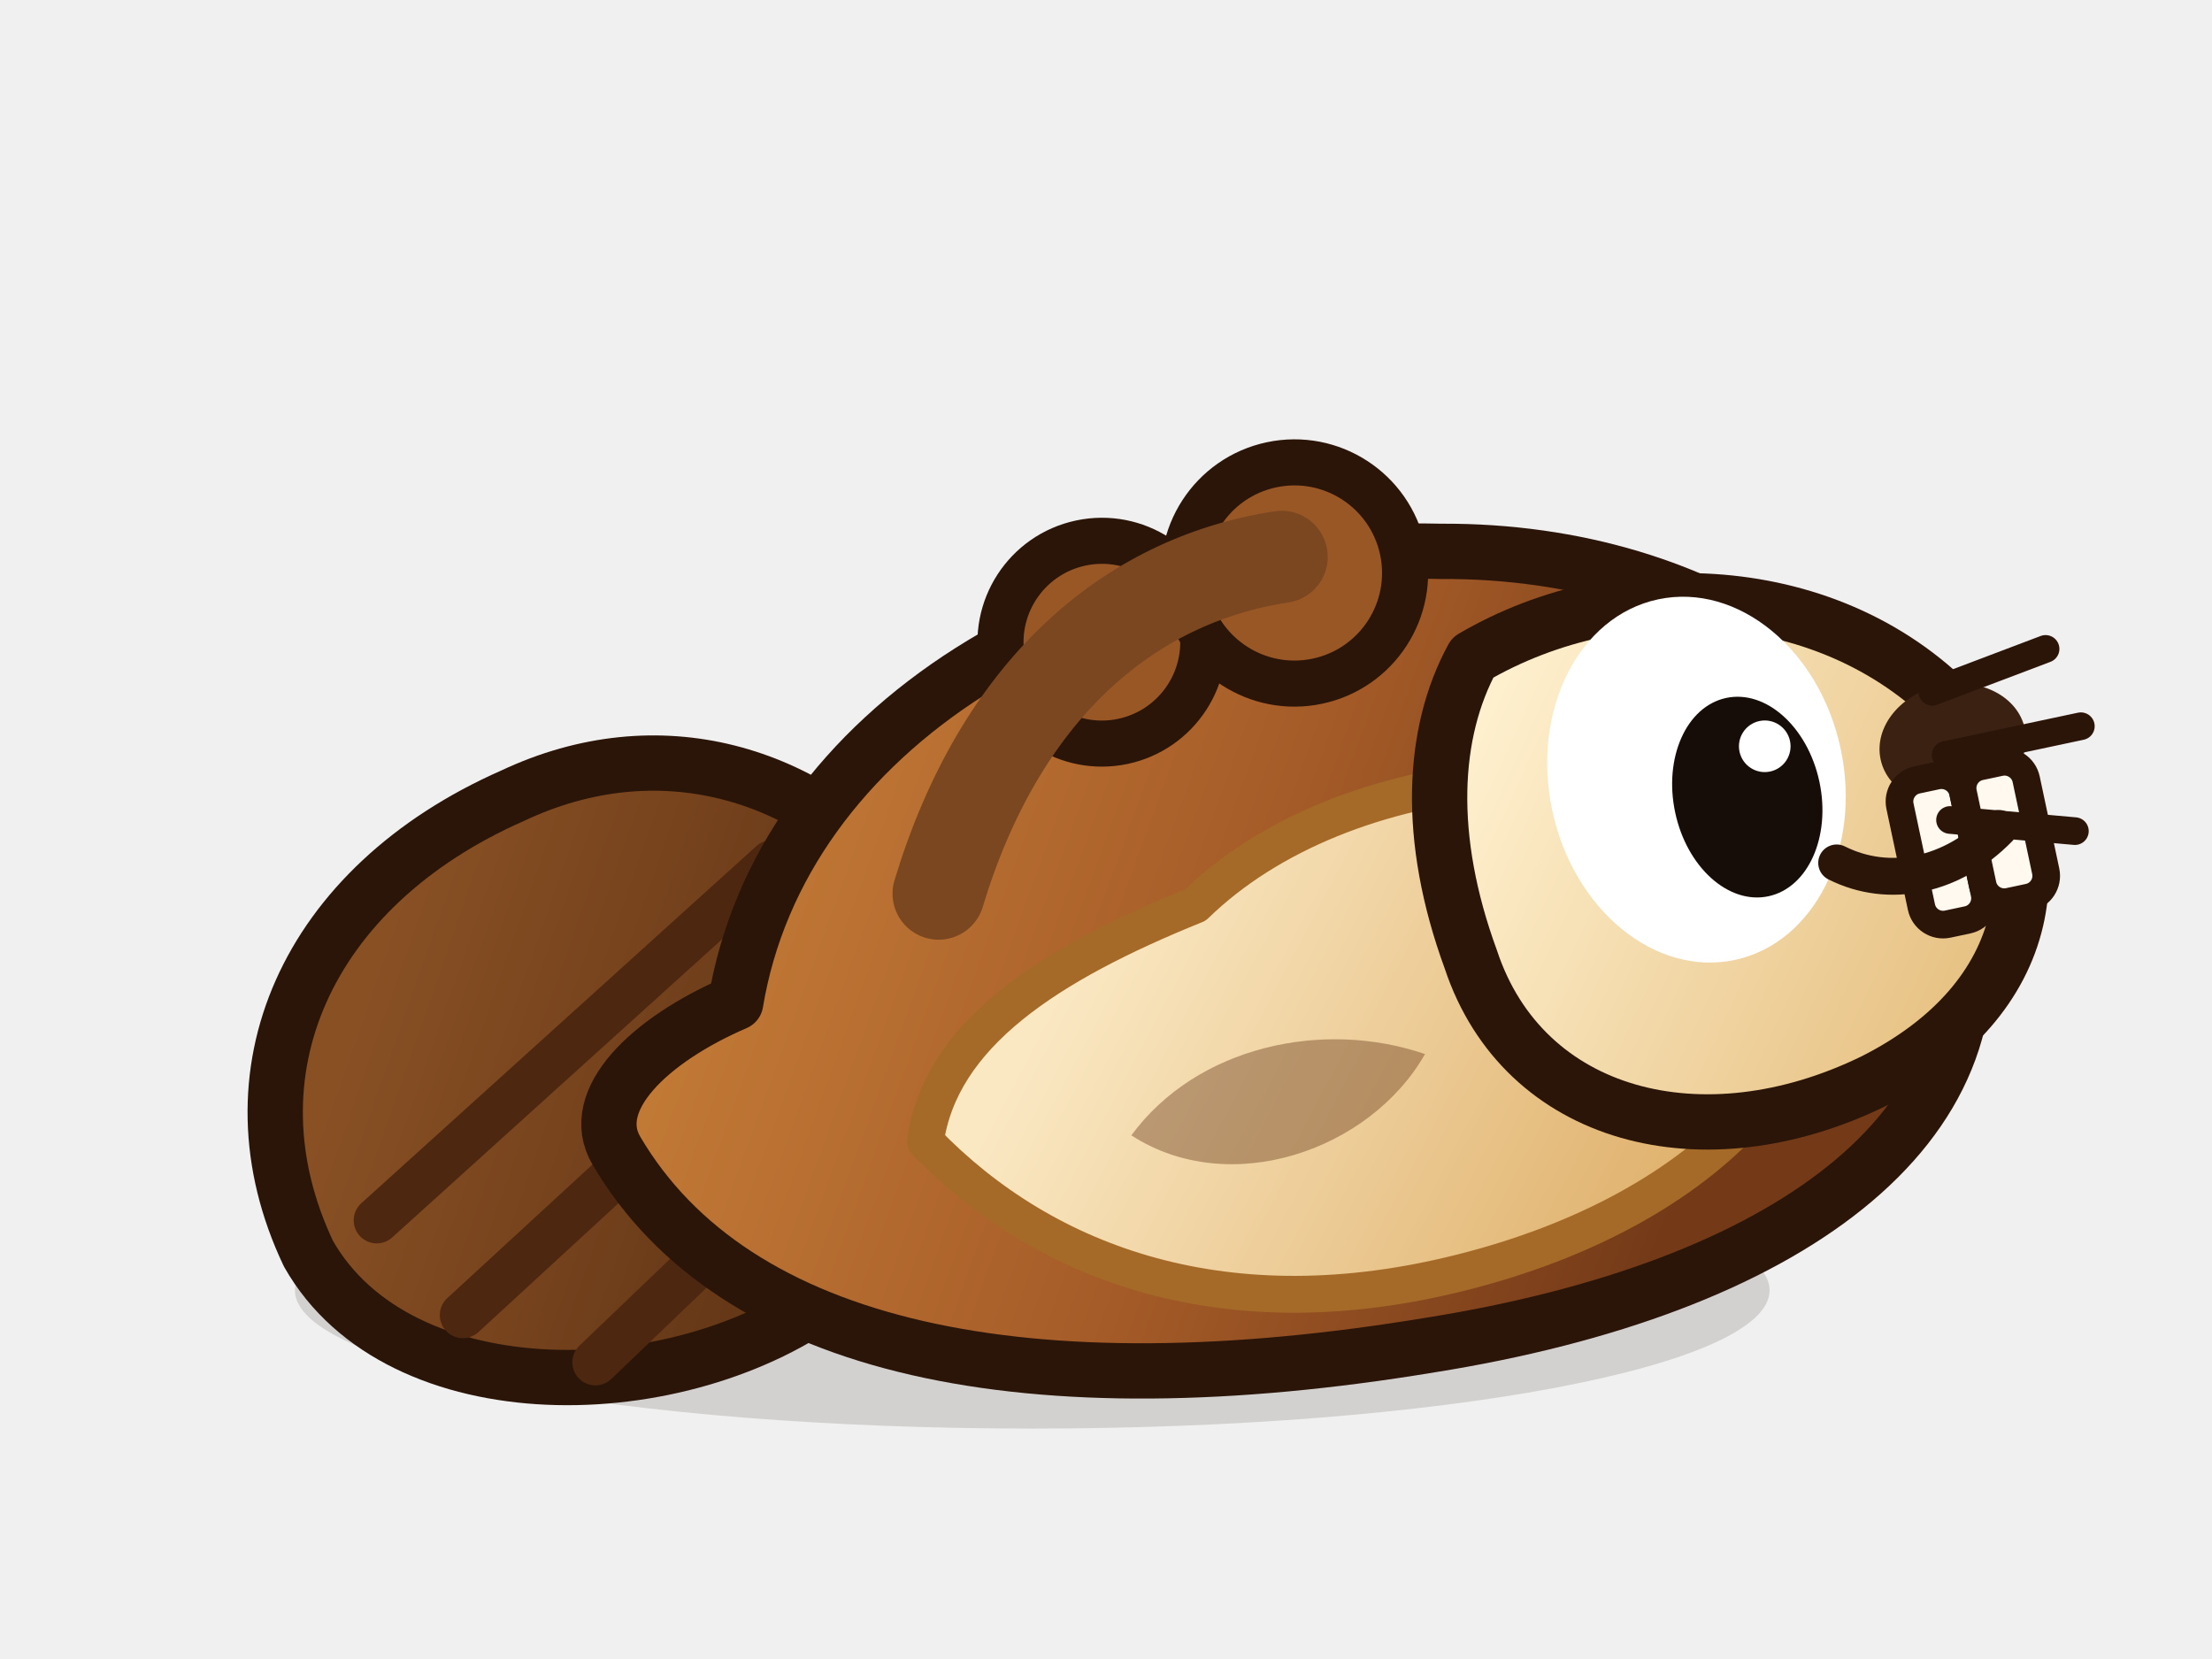
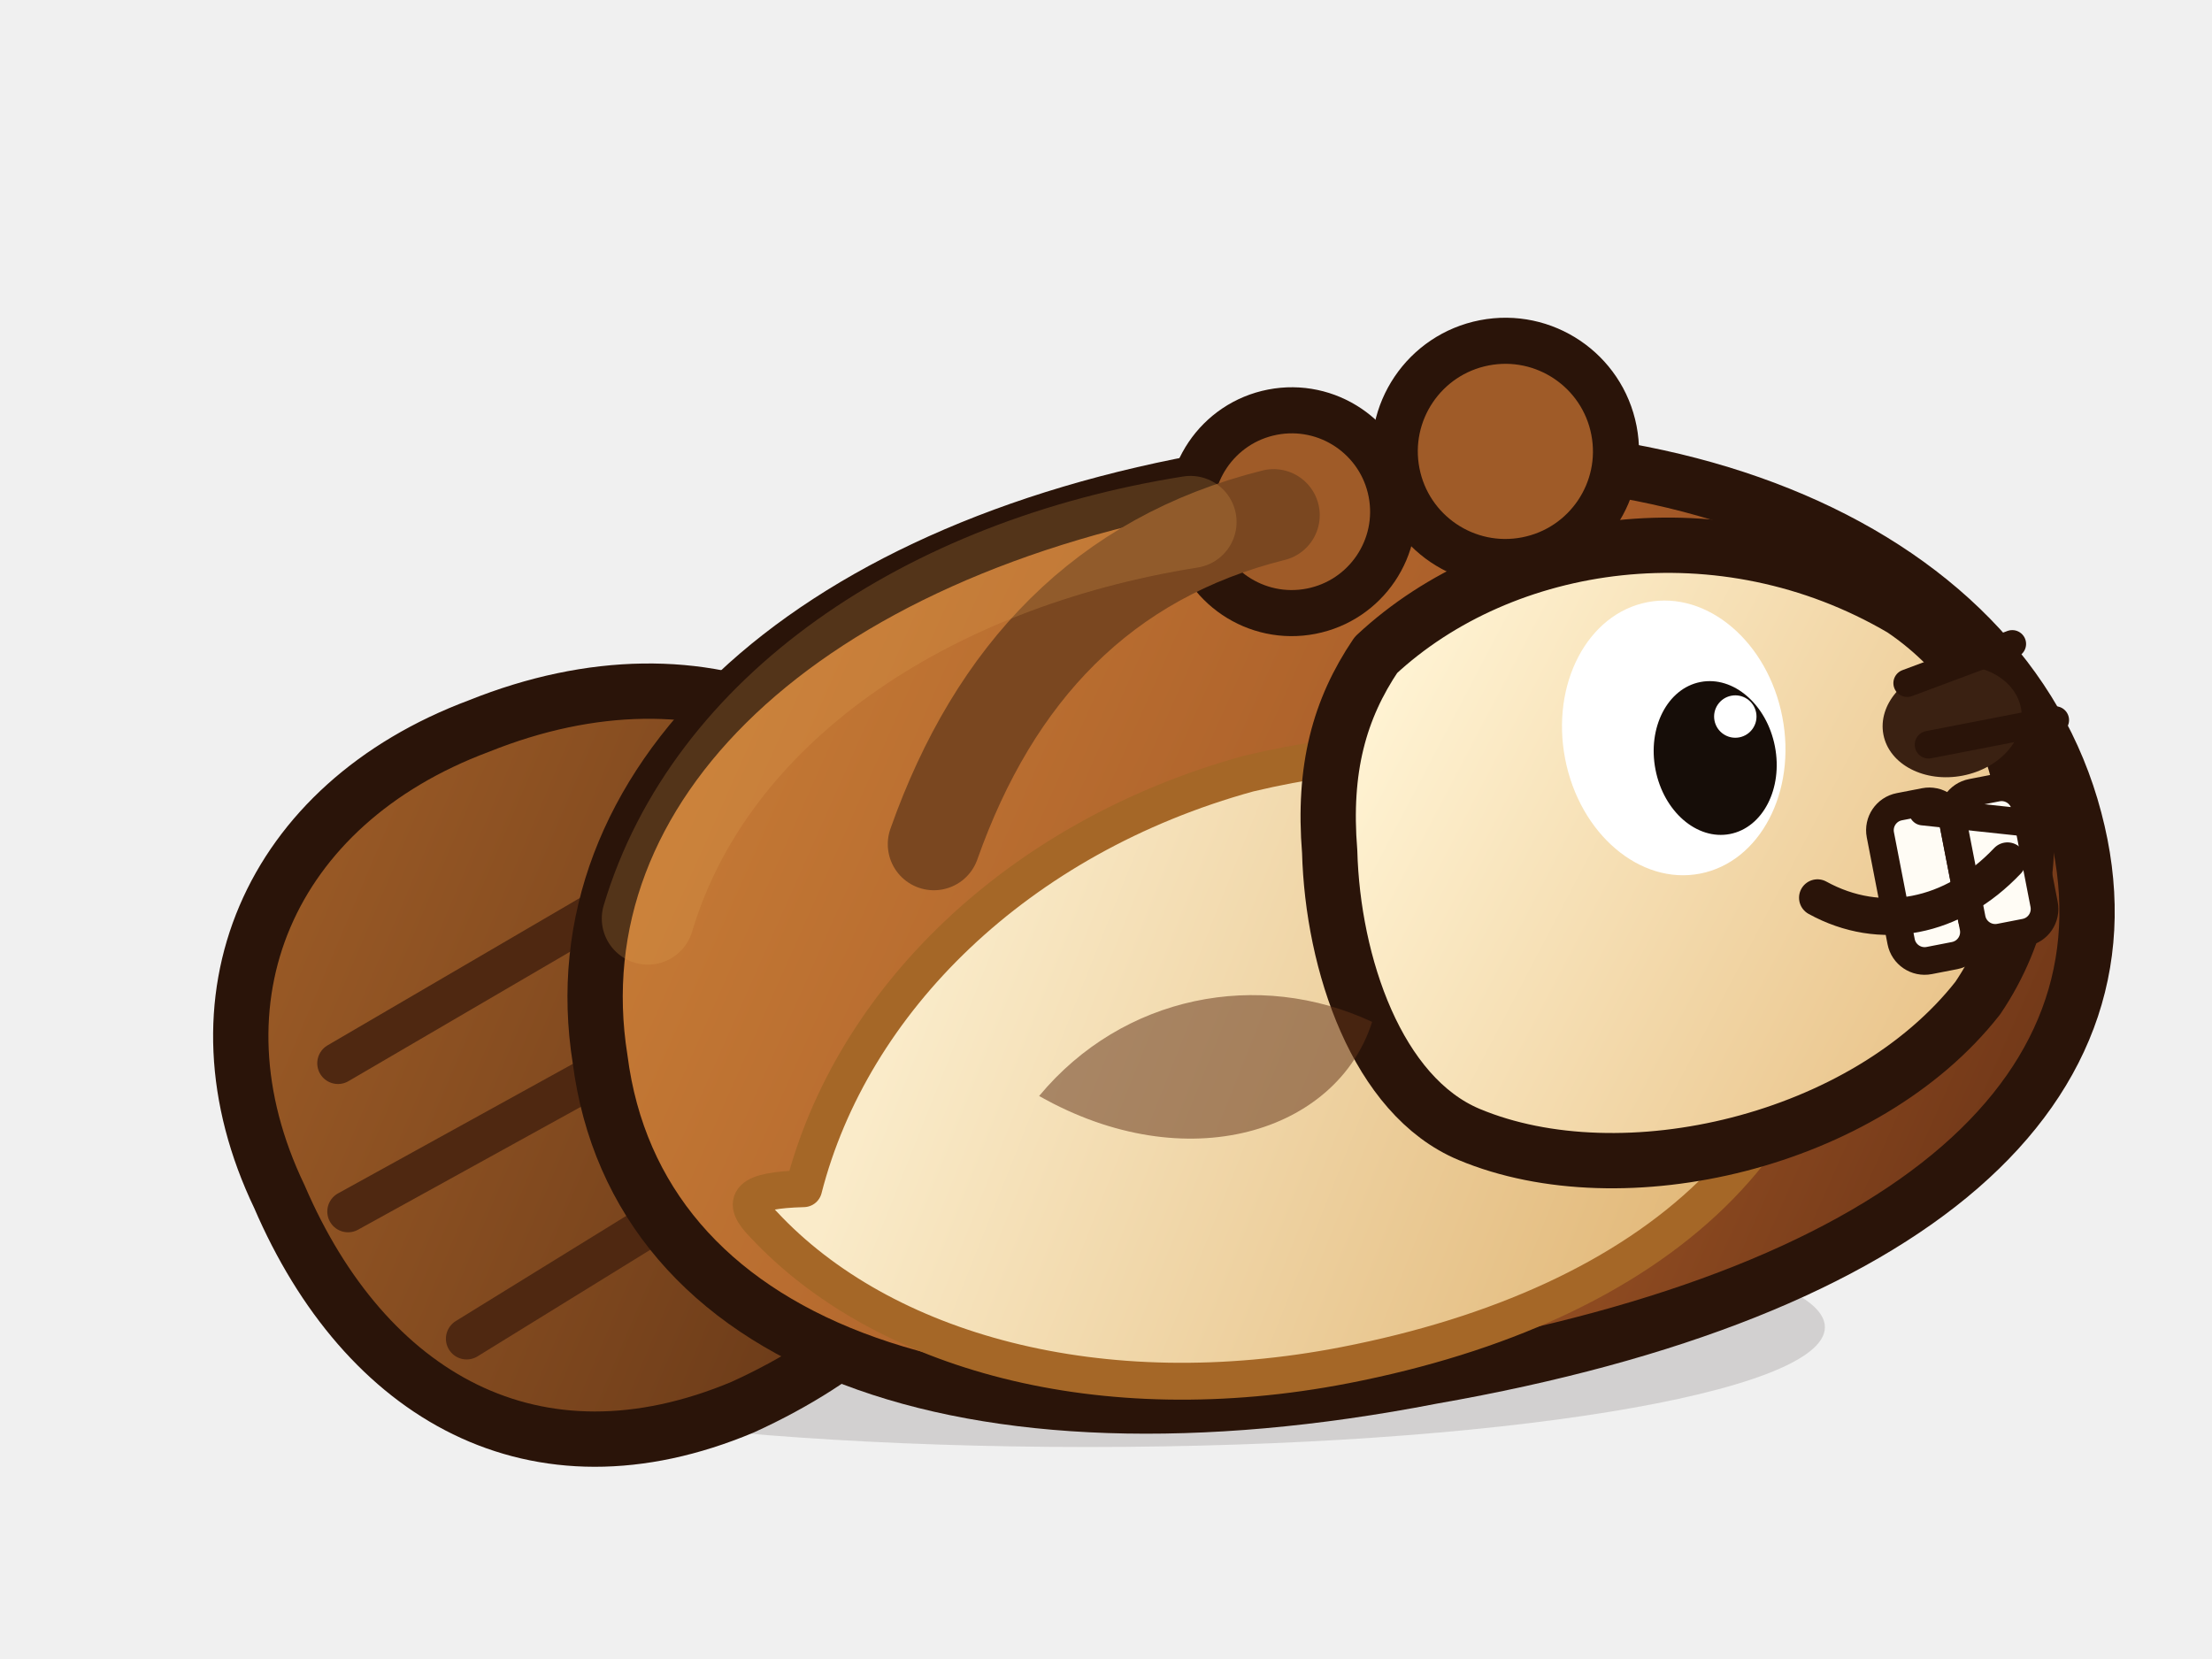
<svg xmlns="http://www.w3.org/2000/svg" width="240" height="180" viewBox="0 0 240 180">
  <defs>
-     <linearGradient id="upTail" x1="26" y1="112" x2="82" y2="146" gradientUnits="userSpaceOnUse">
-       <stop offset="0" stop-color="#895024" />
-       <stop offset="1" stop-color="#5A3013" />
+     <linearGradient id="tailFill" x1="24" y1="90" x2="104" y2="144" gradientUnits="userSpaceOnUse">
+       <stop offset="0" stop-color="#9A5A26" />
+       <stop offset="1" stop-color="#5E3215" />
    </linearGradient>
-     <linearGradient id="upBody" x1="74" y1="66" x2="180" y2="132" gradientUnits="userSpaceOnUse">
-       <stop offset="0" stop-color="#CA823A" />
-       <stop offset="0.56" stop-color="#A65C28" />
-       <stop offset="1" stop-color="#743A18" />
+     <linearGradient id="bodyFill" x1="72" y1="52" x2="212" y2="150" gradientUnits="userSpaceOnUse">
+       <stop offset="0" stop-color="#CB8038" />
+       <stop offset="0.58" stop-color="#A75B28" />
+       <stop offset="1" stop-color="#6D3517" />
    </linearGradient>
-     <linearGradient id="upBelly" x1="126" y1="90" x2="181" y2="136" gradientUnits="userSpaceOnUse">
-       <stop offset="0" stop-color="#FAE8C3" />
-       <stop offset="1" stop-color="#DFB06B" />
+     <linearGradient id="bellyFill" x1="102" y1="96" x2="186" y2="150" gradientUnits="userSpaceOnUse">
+       <stop offset="0" stop-color="#FAEBC9" />
+       <stop offset="1" stop-color="#DFB26F" />
    </linearGradient>
-     <linearGradient id="upMuzzle" x1="168" y1="78" x2="221" y2="118" gradientUnits="userSpaceOnUse">
-       <stop offset="0" stop-color="#FFF1D0" />
-       <stop offset="1" stop-color="#E5BE7E" />
+     <linearGradient id="muzzleFill" x1="160" y1="72" x2="220" y2="120" gradientUnits="userSpaceOnUse">
+       <stop offset="0" stop-color="#FFF3D3" />
+       <stop offset="1" stop-color="#E8C186" />
    </linearGradient>
  </defs>
-   <ellipse cx="112" cy="140" rx="80" ry="15" fill="#1D110A" opacity="0.14" />
-   <g transform="rotate(-12 126 100)">
-     <path d="M28 116C23 95 36 77 60 72C77 68 92 76 100 91C108 106 102 122 83 132C64 141 34 135 28 116Z" fill="url(#upTail)" stroke="#2B1509" stroke-width="6" stroke-linejoin="round" />
-     <path d="M36 114L86 85" stroke="#4D2710" stroke-width="5" stroke-linecap="round" />
-     <path d="M43 126L92 97" stroke="#4D2710" stroke-width="5" stroke-linecap="round" />
-     <path d="M56 134L98 108" stroke="#4D2710" stroke-width="5" stroke-linecap="round" />
-     <path d="M79 99C90 71 126 58 164 67C193 73 211 94 211 116C211 141 184 153 145 151C101 149 71 136 63 112C61 106 69 101 79 99Z" fill="url(#upBody)" stroke="#2B1509" stroke-width="6" stroke-linejoin="round" />
-     <path d="M130 99C149 87 181 91 198 107C198 130 177 143 150 144C124 145 106 134 96 118C100 107 113 102 130 99Z" fill="url(#upBelly)" stroke="#A56A27" stroke-width="4" stroke-linejoin="round" />
-     <circle cx="126" cy="69" r="11" fill="#9A5726" stroke="#2B1509" stroke-width="5" />
-     <circle cx="148" cy="66" r="12" fill="#9A5726" stroke="#2B1509" stroke-width="5" />
-     <path d="M103 92C114 72 130 63 147 64" fill="none" stroke="#7A4720" stroke-width="10" stroke-linecap="round" />
-     <path d="M118 122C127 114 141 114 151 120C143 129 127 131 118 122Z" fill="#6A3A1B" opacity="0.42" />
-     <path d="M165 79C183 73 206 79 216 97C223 113 217 128 198 133C178 138 160 129 158 111C156 97 159 86 165 79Z" fill="url(#upMuzzle)" stroke="#2B1509" stroke-width="6" stroke-linejoin="round" />
-     <ellipse cx="186" cy="97" rx="16" ry="20" fill="#FFFFFF" />
-     <ellipse cx="191" cy="100" rx="8" ry="11" fill="#160D08" />
-     <circle cx="194" cy="95" r="2.8" fill="#FFFFFF" />
-     <ellipse cx="214" cy="99" rx="8" ry="6.5" fill="#3A2112" />
-     <rect x="207" y="102" width="7" height="16" rx="2.4" fill="#FFF9F0" stroke="#2B1509" stroke-width="3" />
-     <rect x="214" y="102" width="7" height="15" rx="2.4" fill="#FFF9F0" stroke="#2B1509" stroke-width="3" />
-     <path d="M199 109C204 113 211 113 217 109" fill="none" stroke="#2B1509" stroke-width="4" stroke-linecap="round" />
-     <path d="M213 93L226 91" stroke="#2B1509" stroke-width="3" stroke-linecap="round" />
-     <path d="M213 100L228 100" stroke="#2B1509" stroke-width="3" stroke-linecap="round" />
-     <path d="M212 107L225 111" stroke="#2B1509" stroke-width="3" stroke-linecap="round" />
+   <ellipse cx="118" cy="144" rx="80" ry="13" fill="#130A05" opacity="0.14" />
+   <g transform="rotate(-11 126 98)">
+     <path d="M26 111C20 88 33 69 57 65C83 60 103 74 106 99C108 120 96 137 71 143C47 148 31 134 26 111Z" fill="url(#tailFill)" stroke="#2A1409" stroke-width="6" stroke-linejoin="round" />
+     <path d="M35 98L95 77" stroke="#4F2811" stroke-width="4.5" stroke-linecap="round" />
+     <path d="M33 114L95 94" stroke="#4F2811" stroke-width="4.5" stroke-linecap="round" />
+     <path d="M43 130L96 110" stroke="#4F2811" stroke-width="4.5" stroke-linecap="round" />
+     <path d="M63 103C64 73 95 53 141 54C188 54 223 77 225 108C227 138 198 155 145 154C93 154 61 134 63 103Z" fill="url(#bodyFill)" stroke="#2A1409" stroke-width="6" stroke-linejoin="round" />
+     <path d="M82 121C91 102 112 88 138 86C162 85 183 93 198 108C195 137 170 151 136 151C109 151 87 140 77 124C75 121 76 120 82 121Z" fill="url(#bellyFill)" stroke="#A56727" stroke-width="4" stroke-linejoin="round" />
+     <circle cx="148" cy="59" r="11" fill="#9F5B28" stroke="#2A1409" stroke-width="5" />
+     <circle cx="172" cy="57" r="12" fill="#9F5B28" stroke="#2A1409" stroke-width="5" />
+     <path d="M103 87C113 70 127 60 146 59" fill="none" stroke="#7A4720" stroke-width="10" stroke-linecap="round" />
+     <path d="M154 76C170 66 194 67 211 82C223 94 223 113 211 125C196 138 169 139 154 129C145 123 143 108 145 96C146 87 149 81 154 76Z" fill="url(#muzzleFill)" stroke="#2A1409" stroke-width="6" stroke-linejoin="round" />
+     <ellipse cx="184" cy="91" rx="12" ry="15" fill="#FFFFFF" />
+     <ellipse cx="188" cy="94" rx="6.6" ry="8.4" fill="#160D08" />
+     <circle cx="191" cy="90" r="2.3" fill="#FFFFFF" />
+     <ellipse cx="214" cy="95" rx="7.6" ry="6" fill="#3A2112" />
+     <rect x="204" y="103" width="8" height="17" rx="2.6" fill="#FFFCF5" stroke="#2A1409" stroke-width="3" />
+     <rect x="212" y="103" width="8" height="16" rx="2.6" fill="#FFFCF5" stroke="#2A1409" stroke-width="3" />
+     <path d="M196 111C202 116 210 116 217 111" fill="none" stroke="#2A1409" stroke-width="4" stroke-linecap="round" />
+     <path d="M210 90L222 88" stroke="#2A1409" stroke-width="3" stroke-linecap="round" />
+     <path d="M211 97L225 97" stroke="#2A1409" stroke-width="3" stroke-linecap="round" />
+     <path d="M209 104L222 108" stroke="#2A1409" stroke-width="3" stroke-linecap="round" />
+     <path d="M109 116C120 107 135 107 146 115C140 126 123 128 109 116Z" fill="#613117" opacity="0.52" />
+     <path d="M71 89C82 68 108 57 137 58" fill="none" stroke="#E5A654" stroke-width="10" stroke-linecap="round" opacity="0.22" />
  </g>
</svg>
